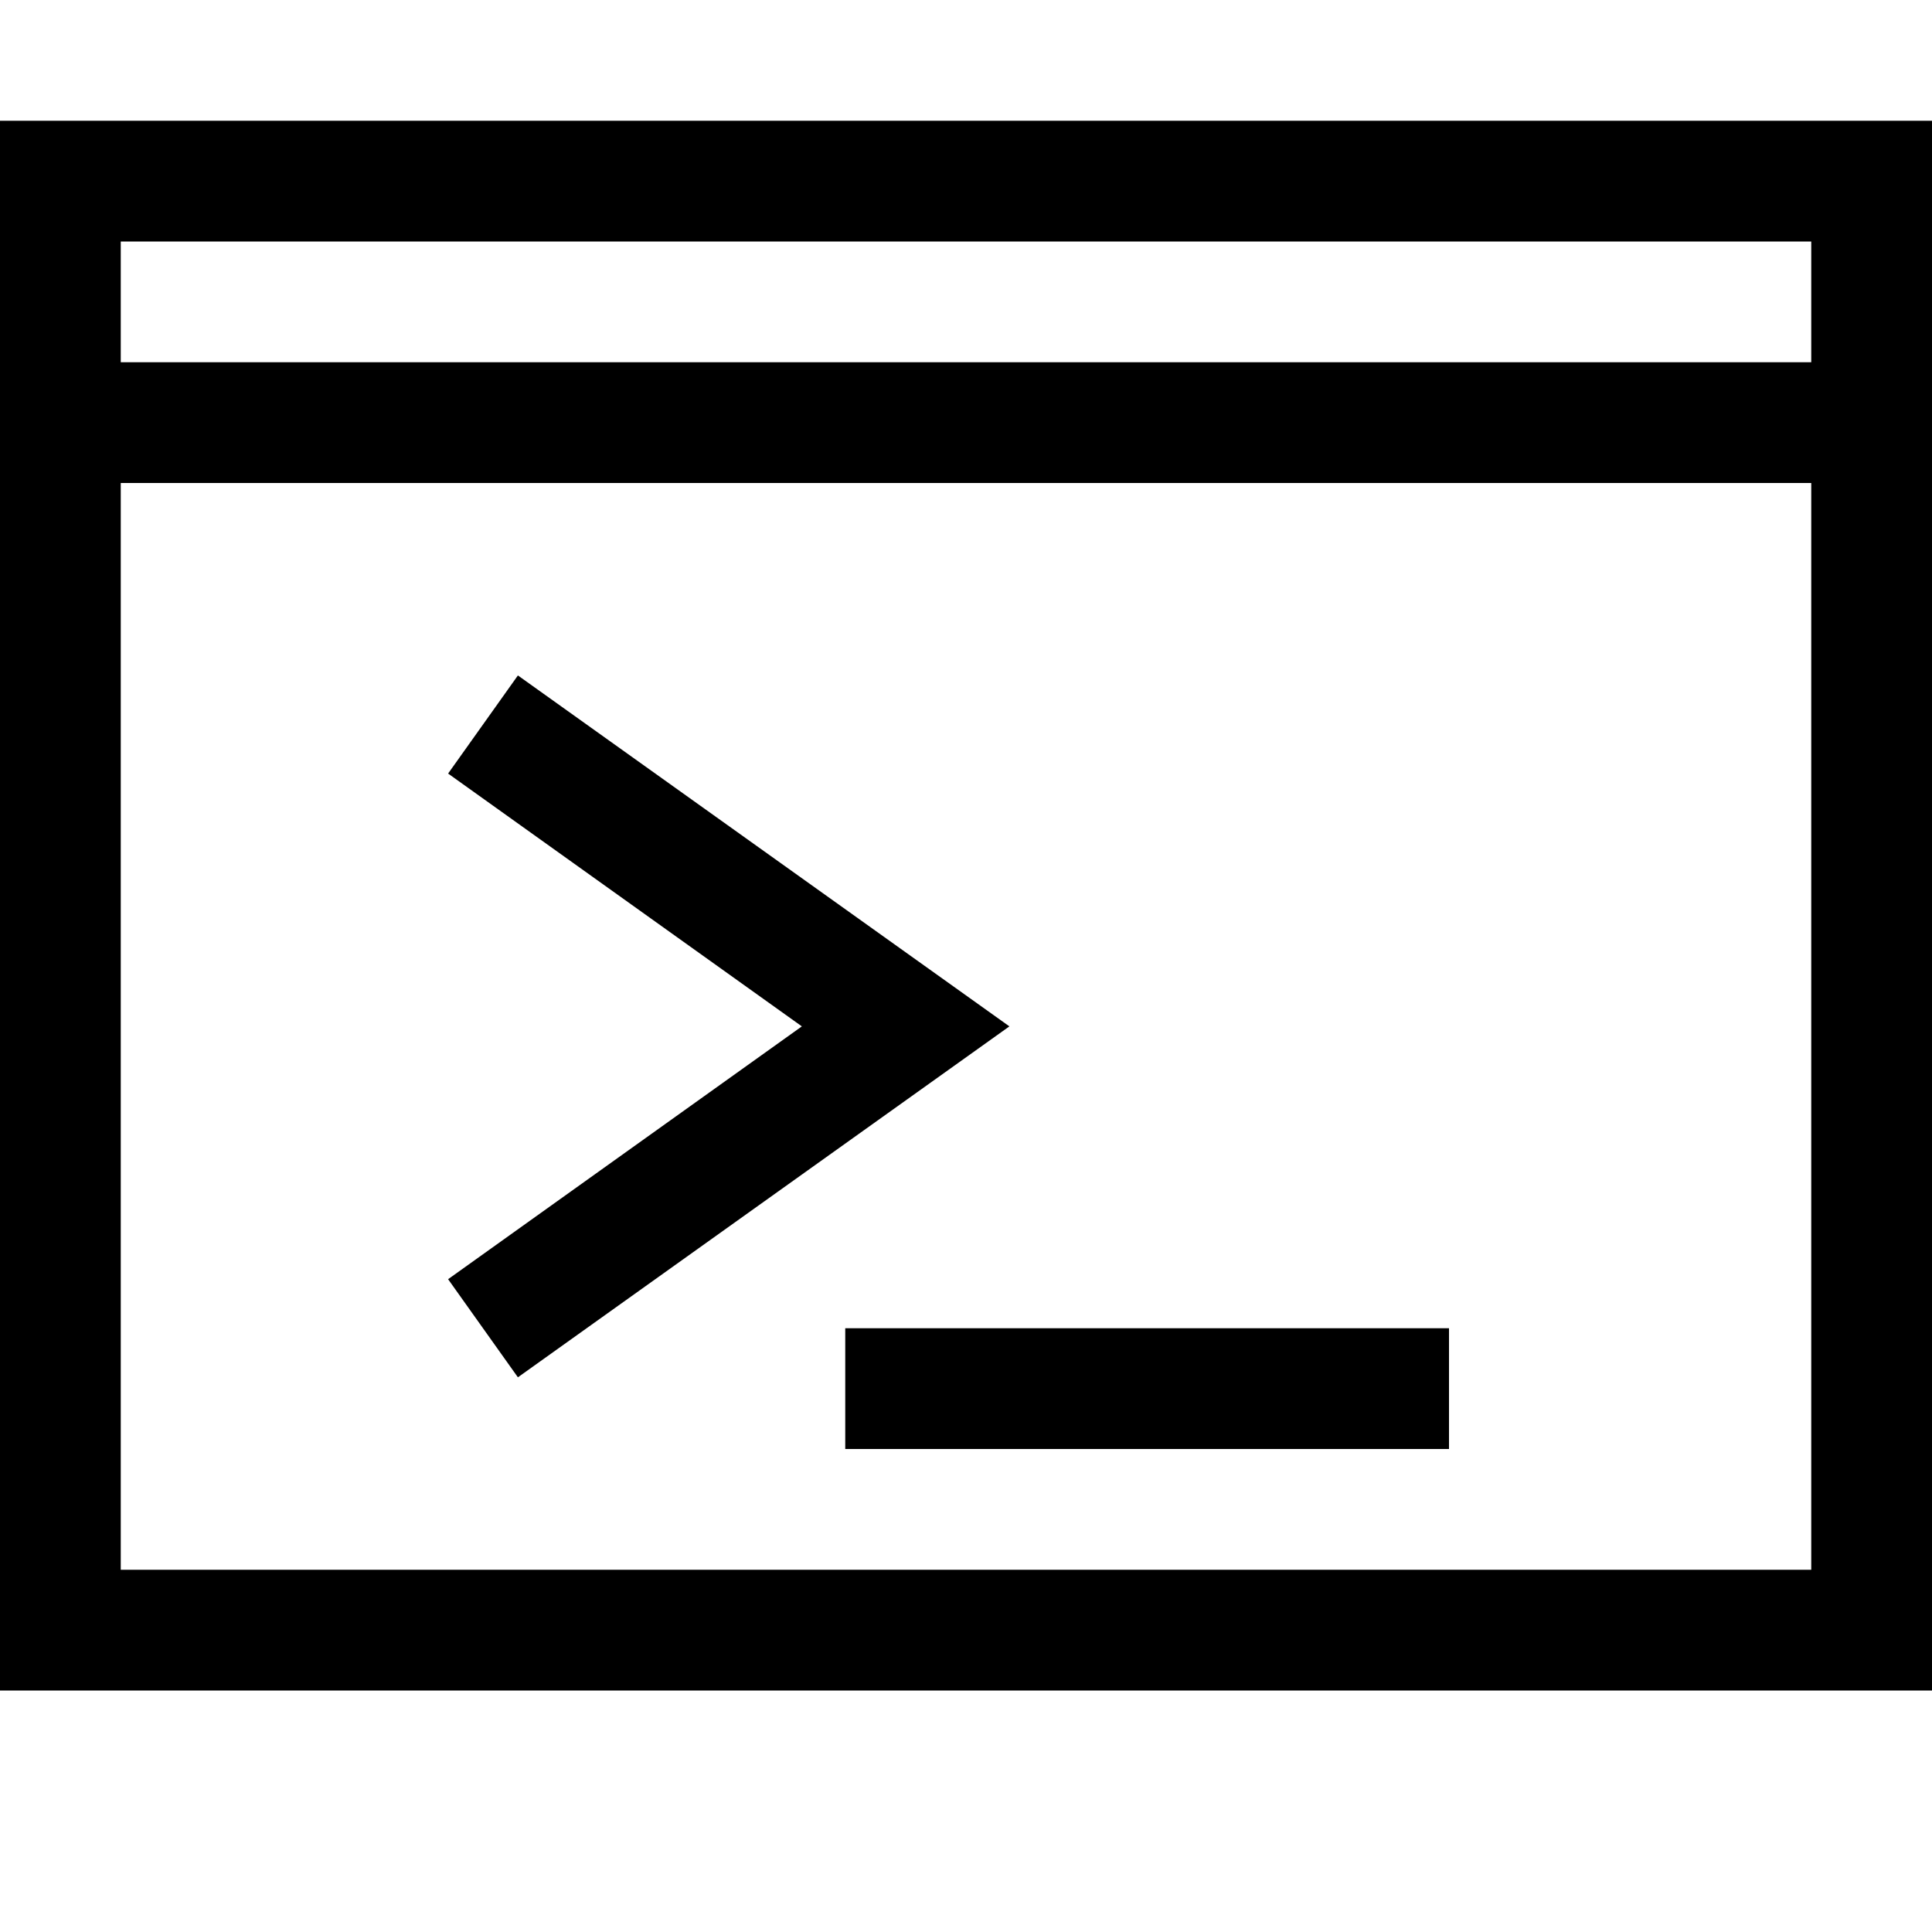
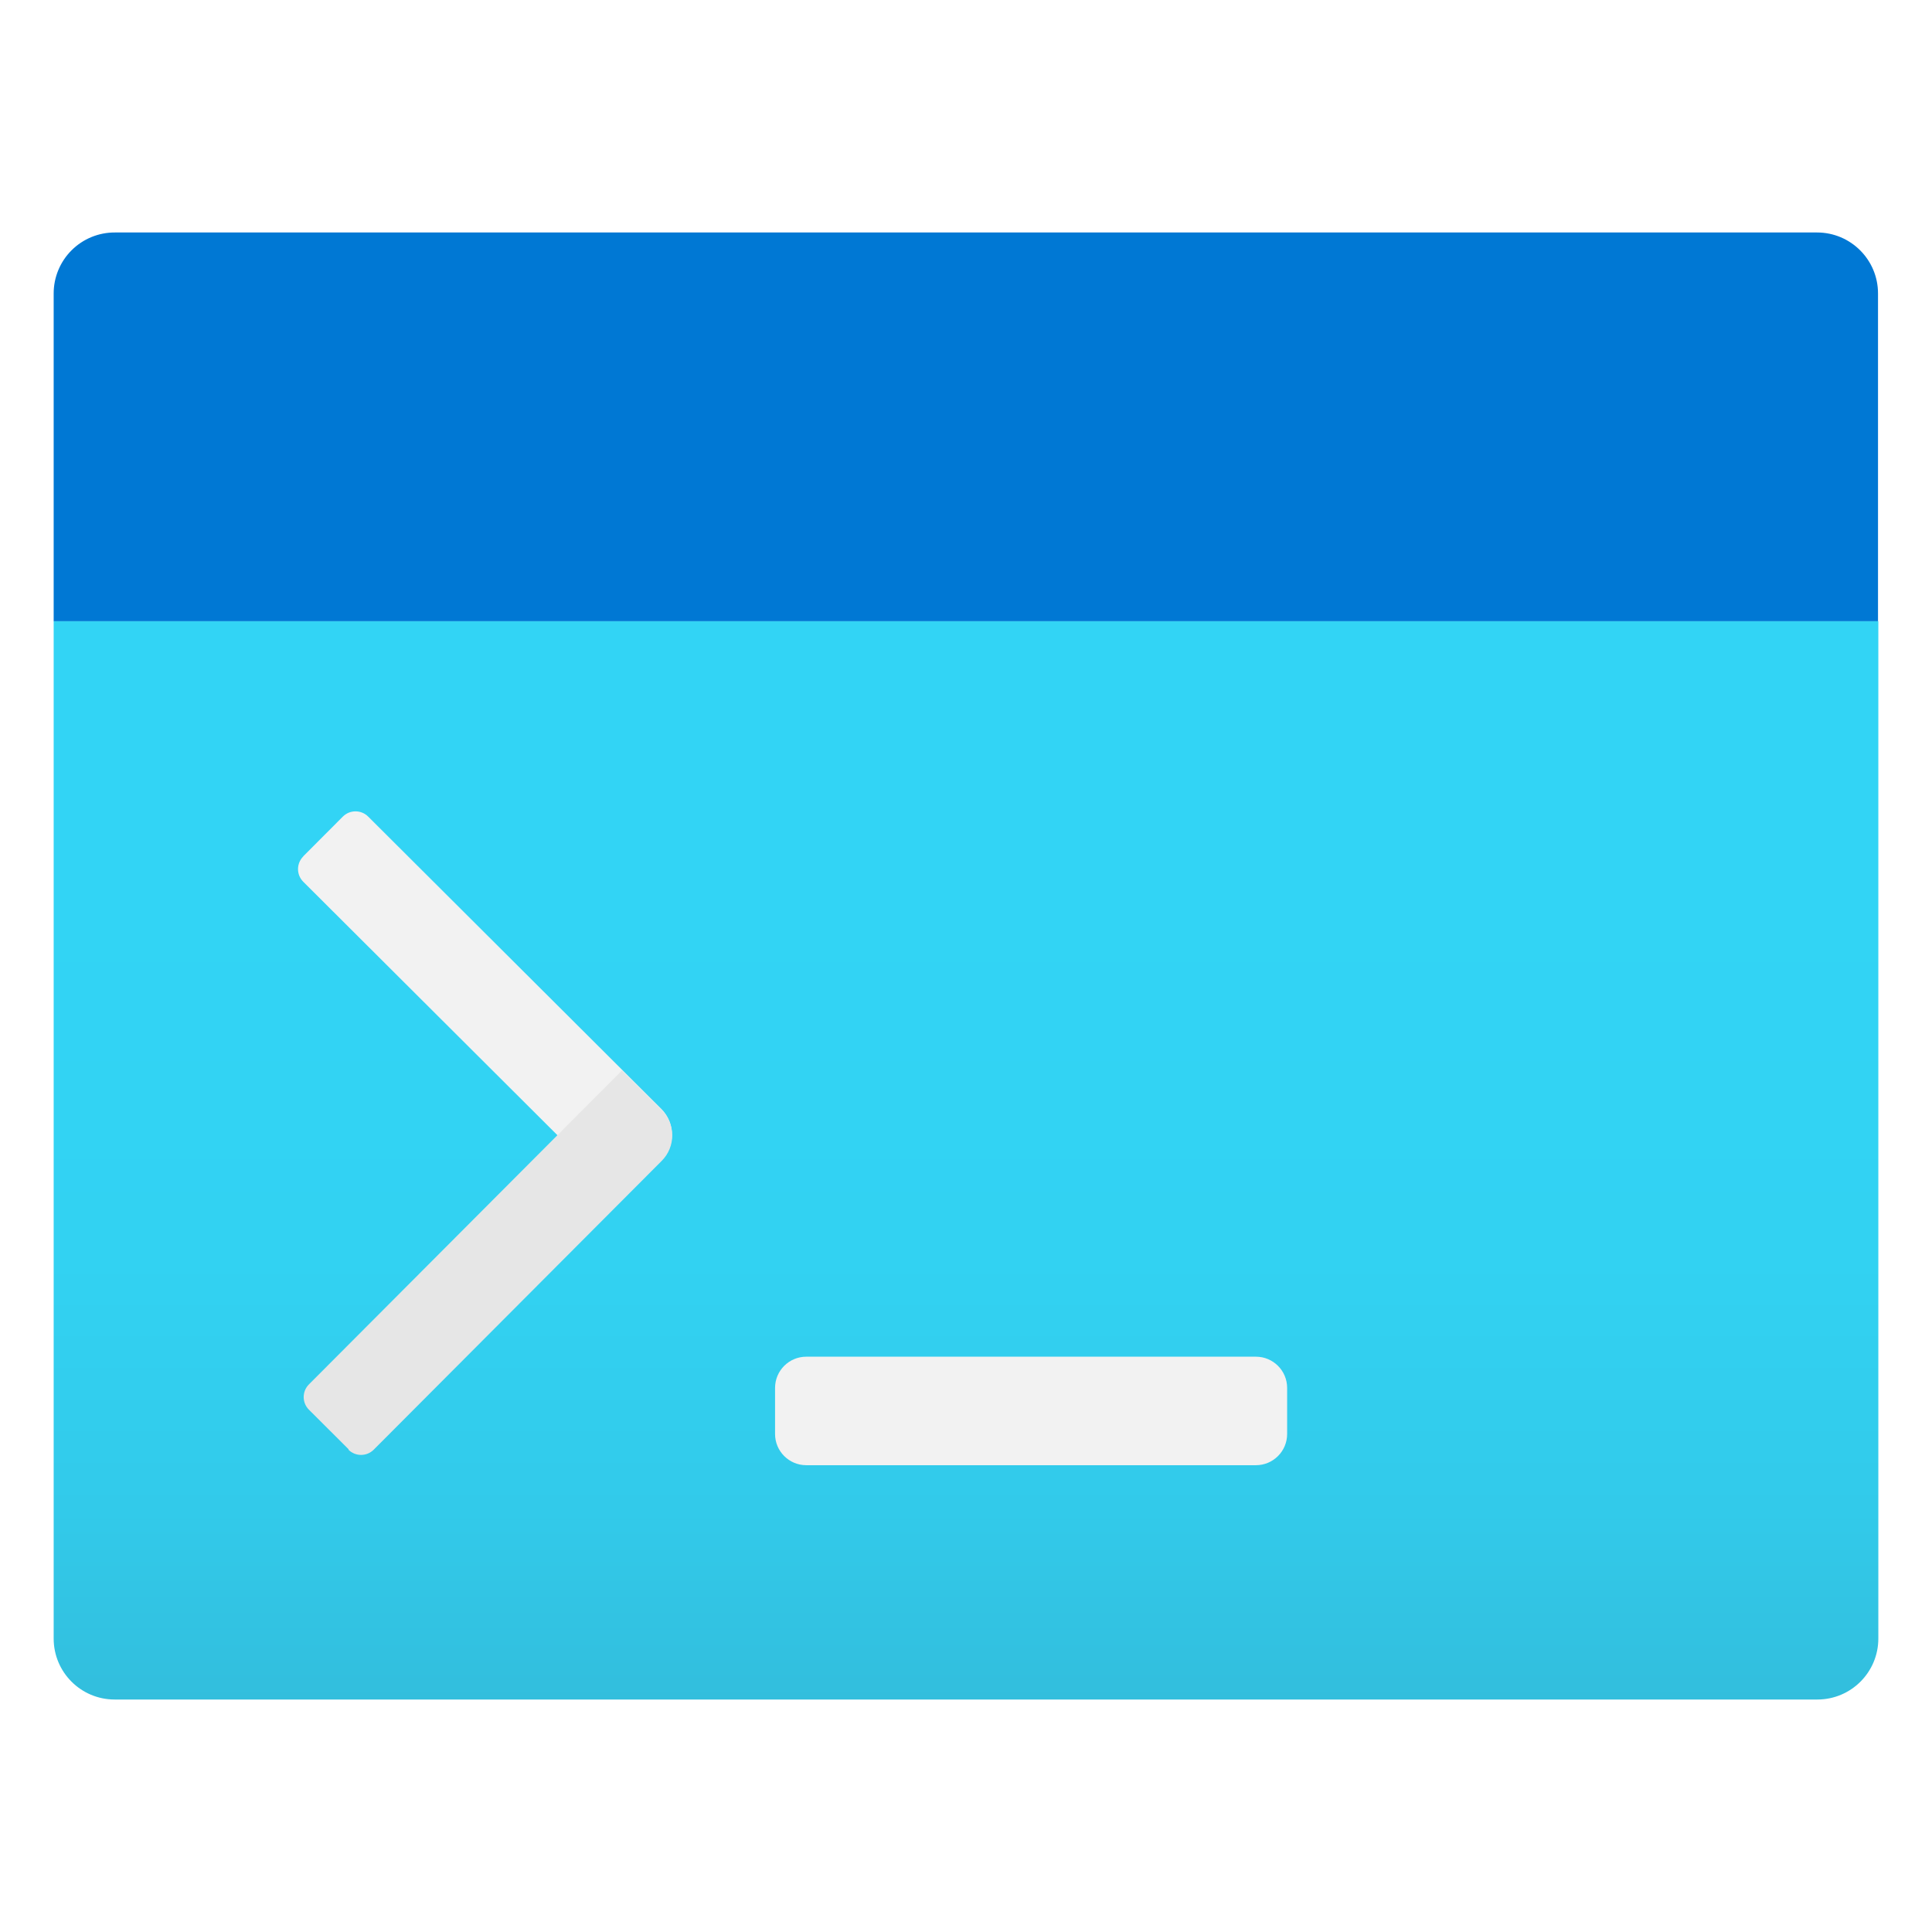
- <svg xmlns="http://www.w3.org/2000/svg" width="18" height="18" viewBox="0 0 2048 2048">
-   <path d="M0 128h2048v1664H0V128zm1920 128H128v128h1792V256zM128 1664h1792V512H128v1152zm768-128v-128h640v128H896zM549 716l521 372-521 372-74-104 375-268-375-268 74-104z" />
+ <svg xmlns="http://www.w3.org/2000/svg" width="18" height="18" viewBox="0 0 18 18">
+   <defs>
+     <linearGradient id="a24f9983-911f-4df7-920f-f964c8c10f82" x1="9" y1="15.834" x2="9" y2="5.788" gradientUnits="userSpaceOnUse">
+       <stop offset="0" stop-color="#32bedd" />
+       <stop offset="0.175" stop-color="#32caea" />
+       <stop offset="0.41" stop-color="#32d2f2" />
+       <stop offset="0.775" stop-color="#32d4f5" />
+     </linearGradient>
+   </defs>
+   <g id="a7ef0482-71f2-4b7e-b916-b1c754245bf1">
+     <g>
+       <path d="M.5,5.788h17a0,0,0,0,1,0,0v9.478a.568.568,0,0,1-.568.568H1.068A.568.568,0,0,1,.5,15.266V5.788A0,0,0,0,1,.5,5.788Z" fill="url(#a24f9983-911f-4df7-920f-f964c8c10f82)" />
+       <path d="M1.071,2.166H16.929a.568.568,0,0,1,.568.568V5.788a0,0,0,0,1,0,0H.5a0,0,0,0,1,0,0V2.734A.568.568,0,0,1,1.071,2.166Z" fill="#0078d4" />
+       <path d="M4.292,7.153h.523a.167.167,0,0,1,.167.167v3.858a.335.335,0,0,1-.335.335H4.125a0,0,0,0,1,0,0V7.321a.167.167,0,0,1,.167-.167Z" transform="translate(-5.271 5.967) rotate(-45.081)" fill="#f2f2f2" />
+       <path d="M4.32,9.647h.523a.167.167,0,0,1,.167.167v4.131a0,0,0,0,1,0,0H4.488a.335.335,0,0,1-.335-.335v-3.8a.167.167,0,0,1,.167-.167Z" transform="translate(-0.504 23.385) rotate(-135.081)" fill="#e6e6e6" />
+       <rect x="7.221" y="12.64" width="4.771" height="1.011" rx="0.291" fill="#f2f2f2" />
+     </g>
+   </g>
</svg>
